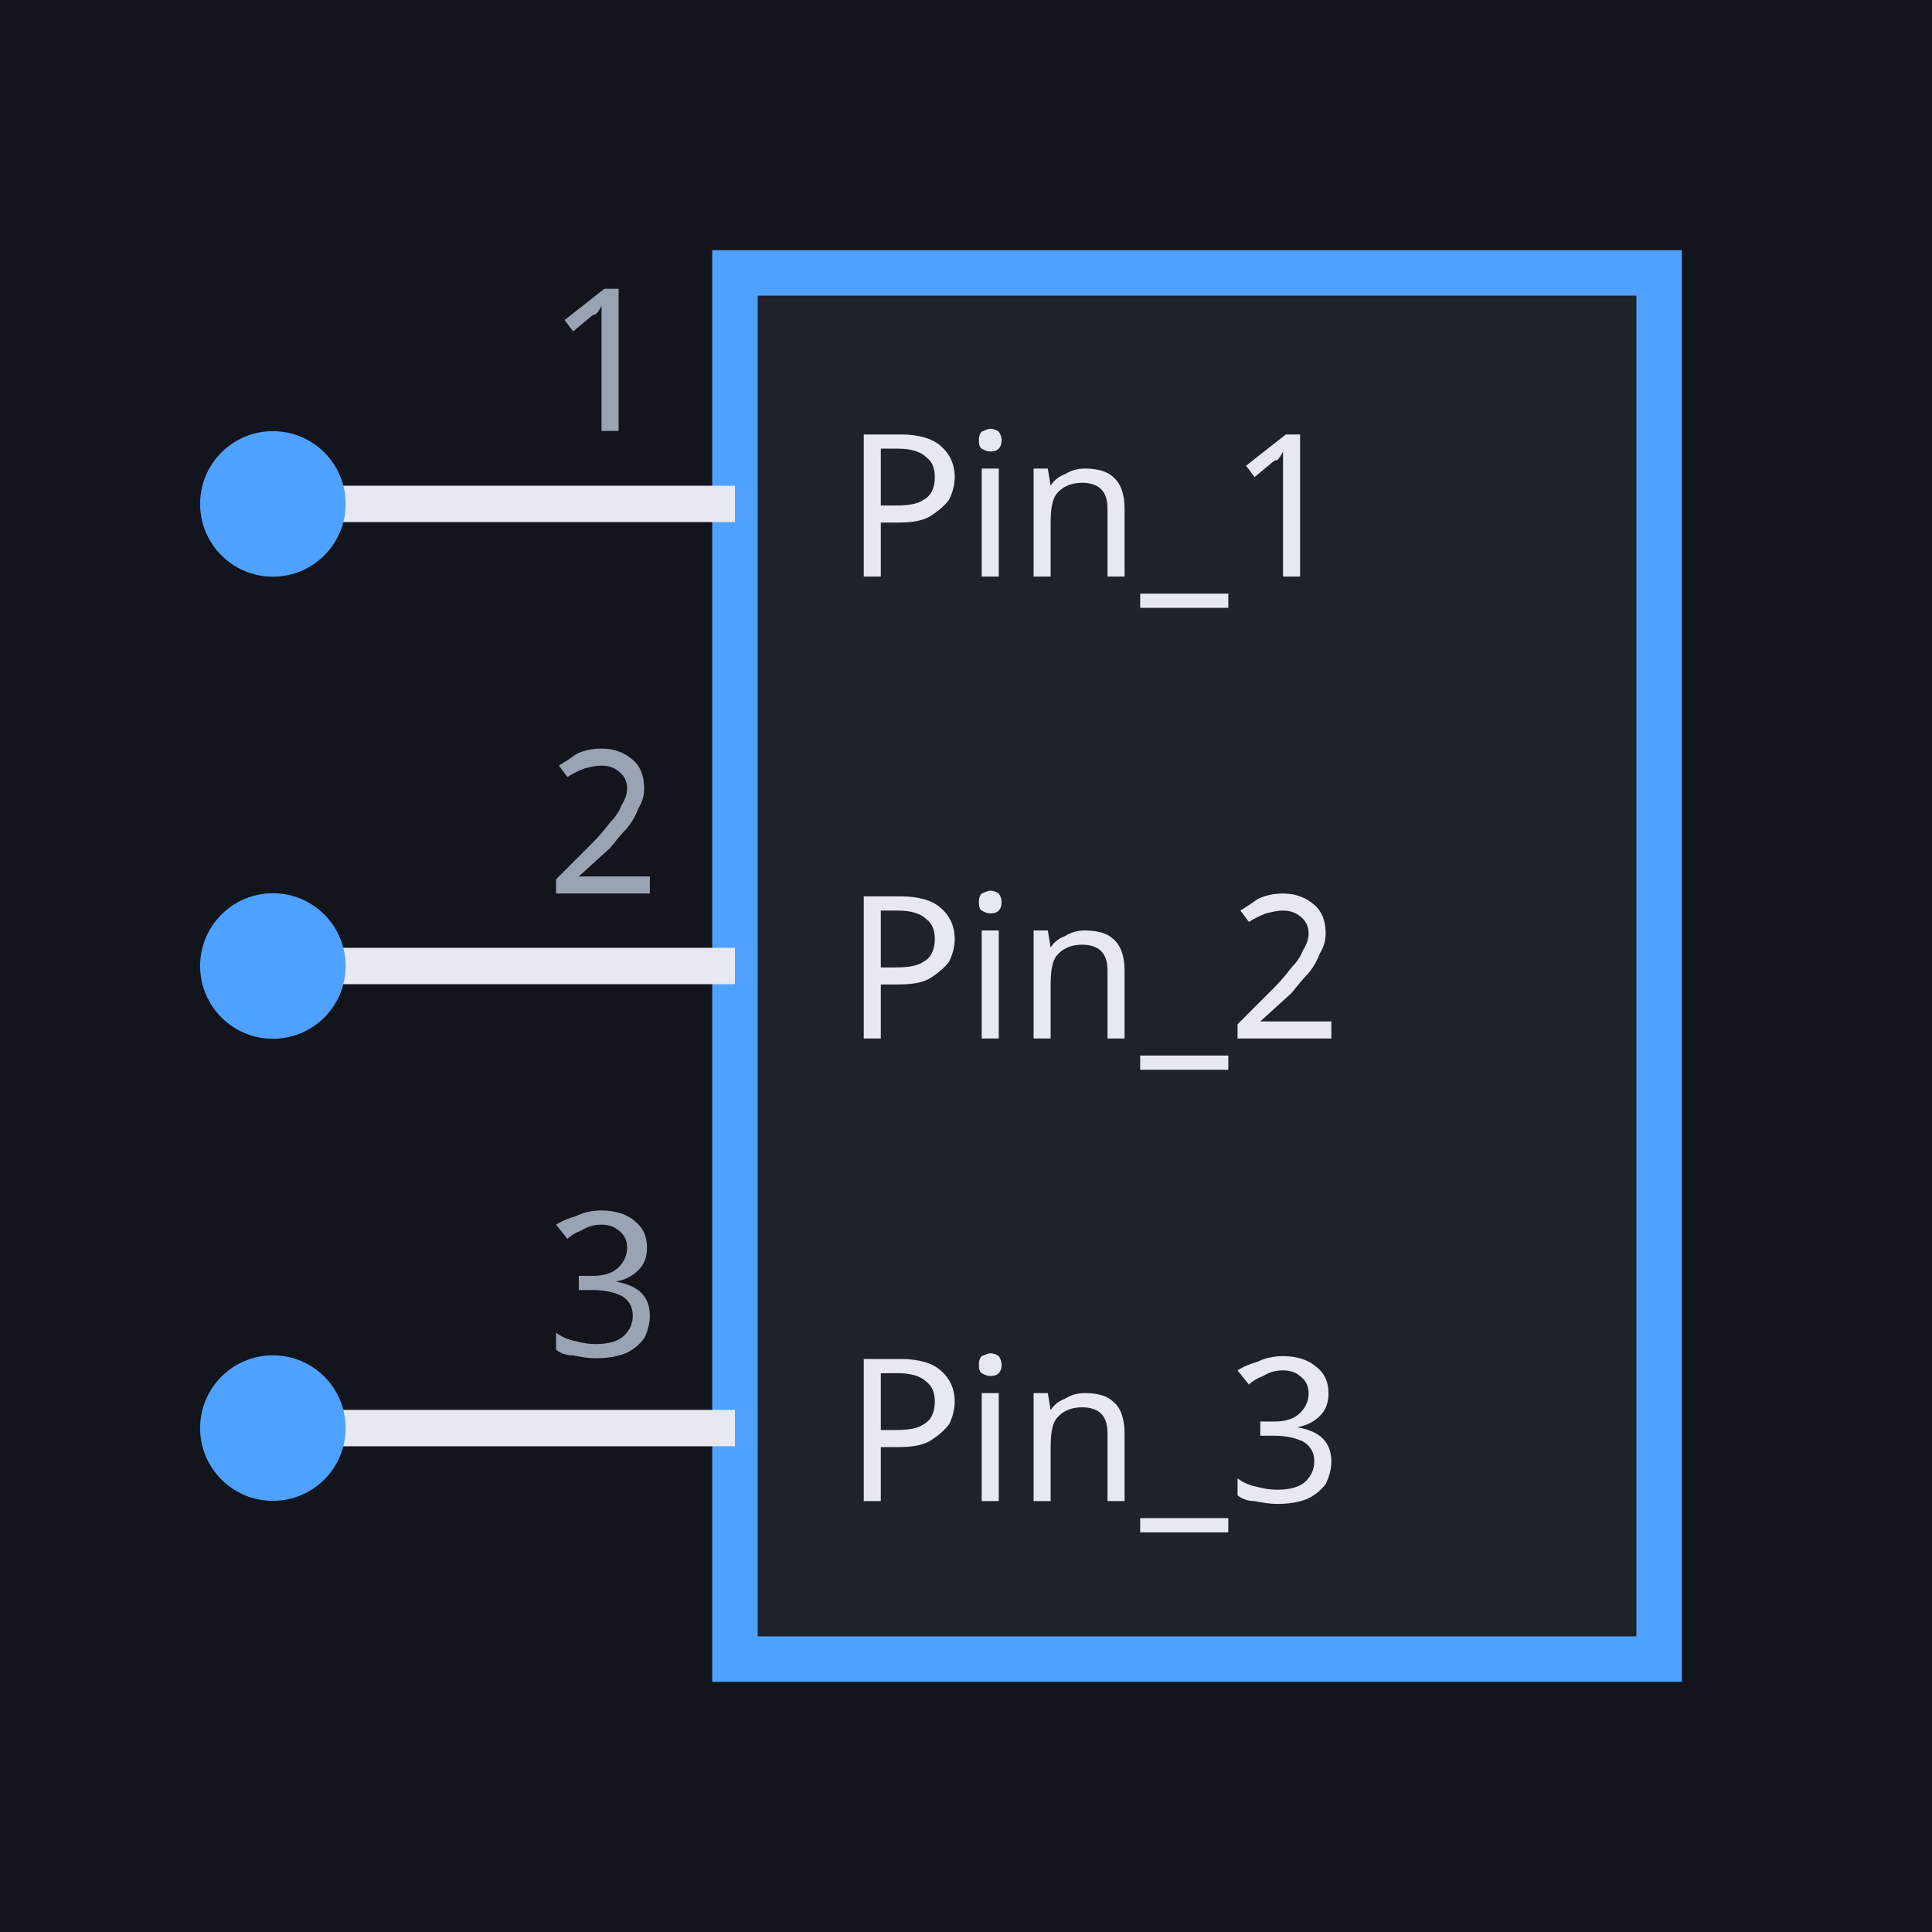
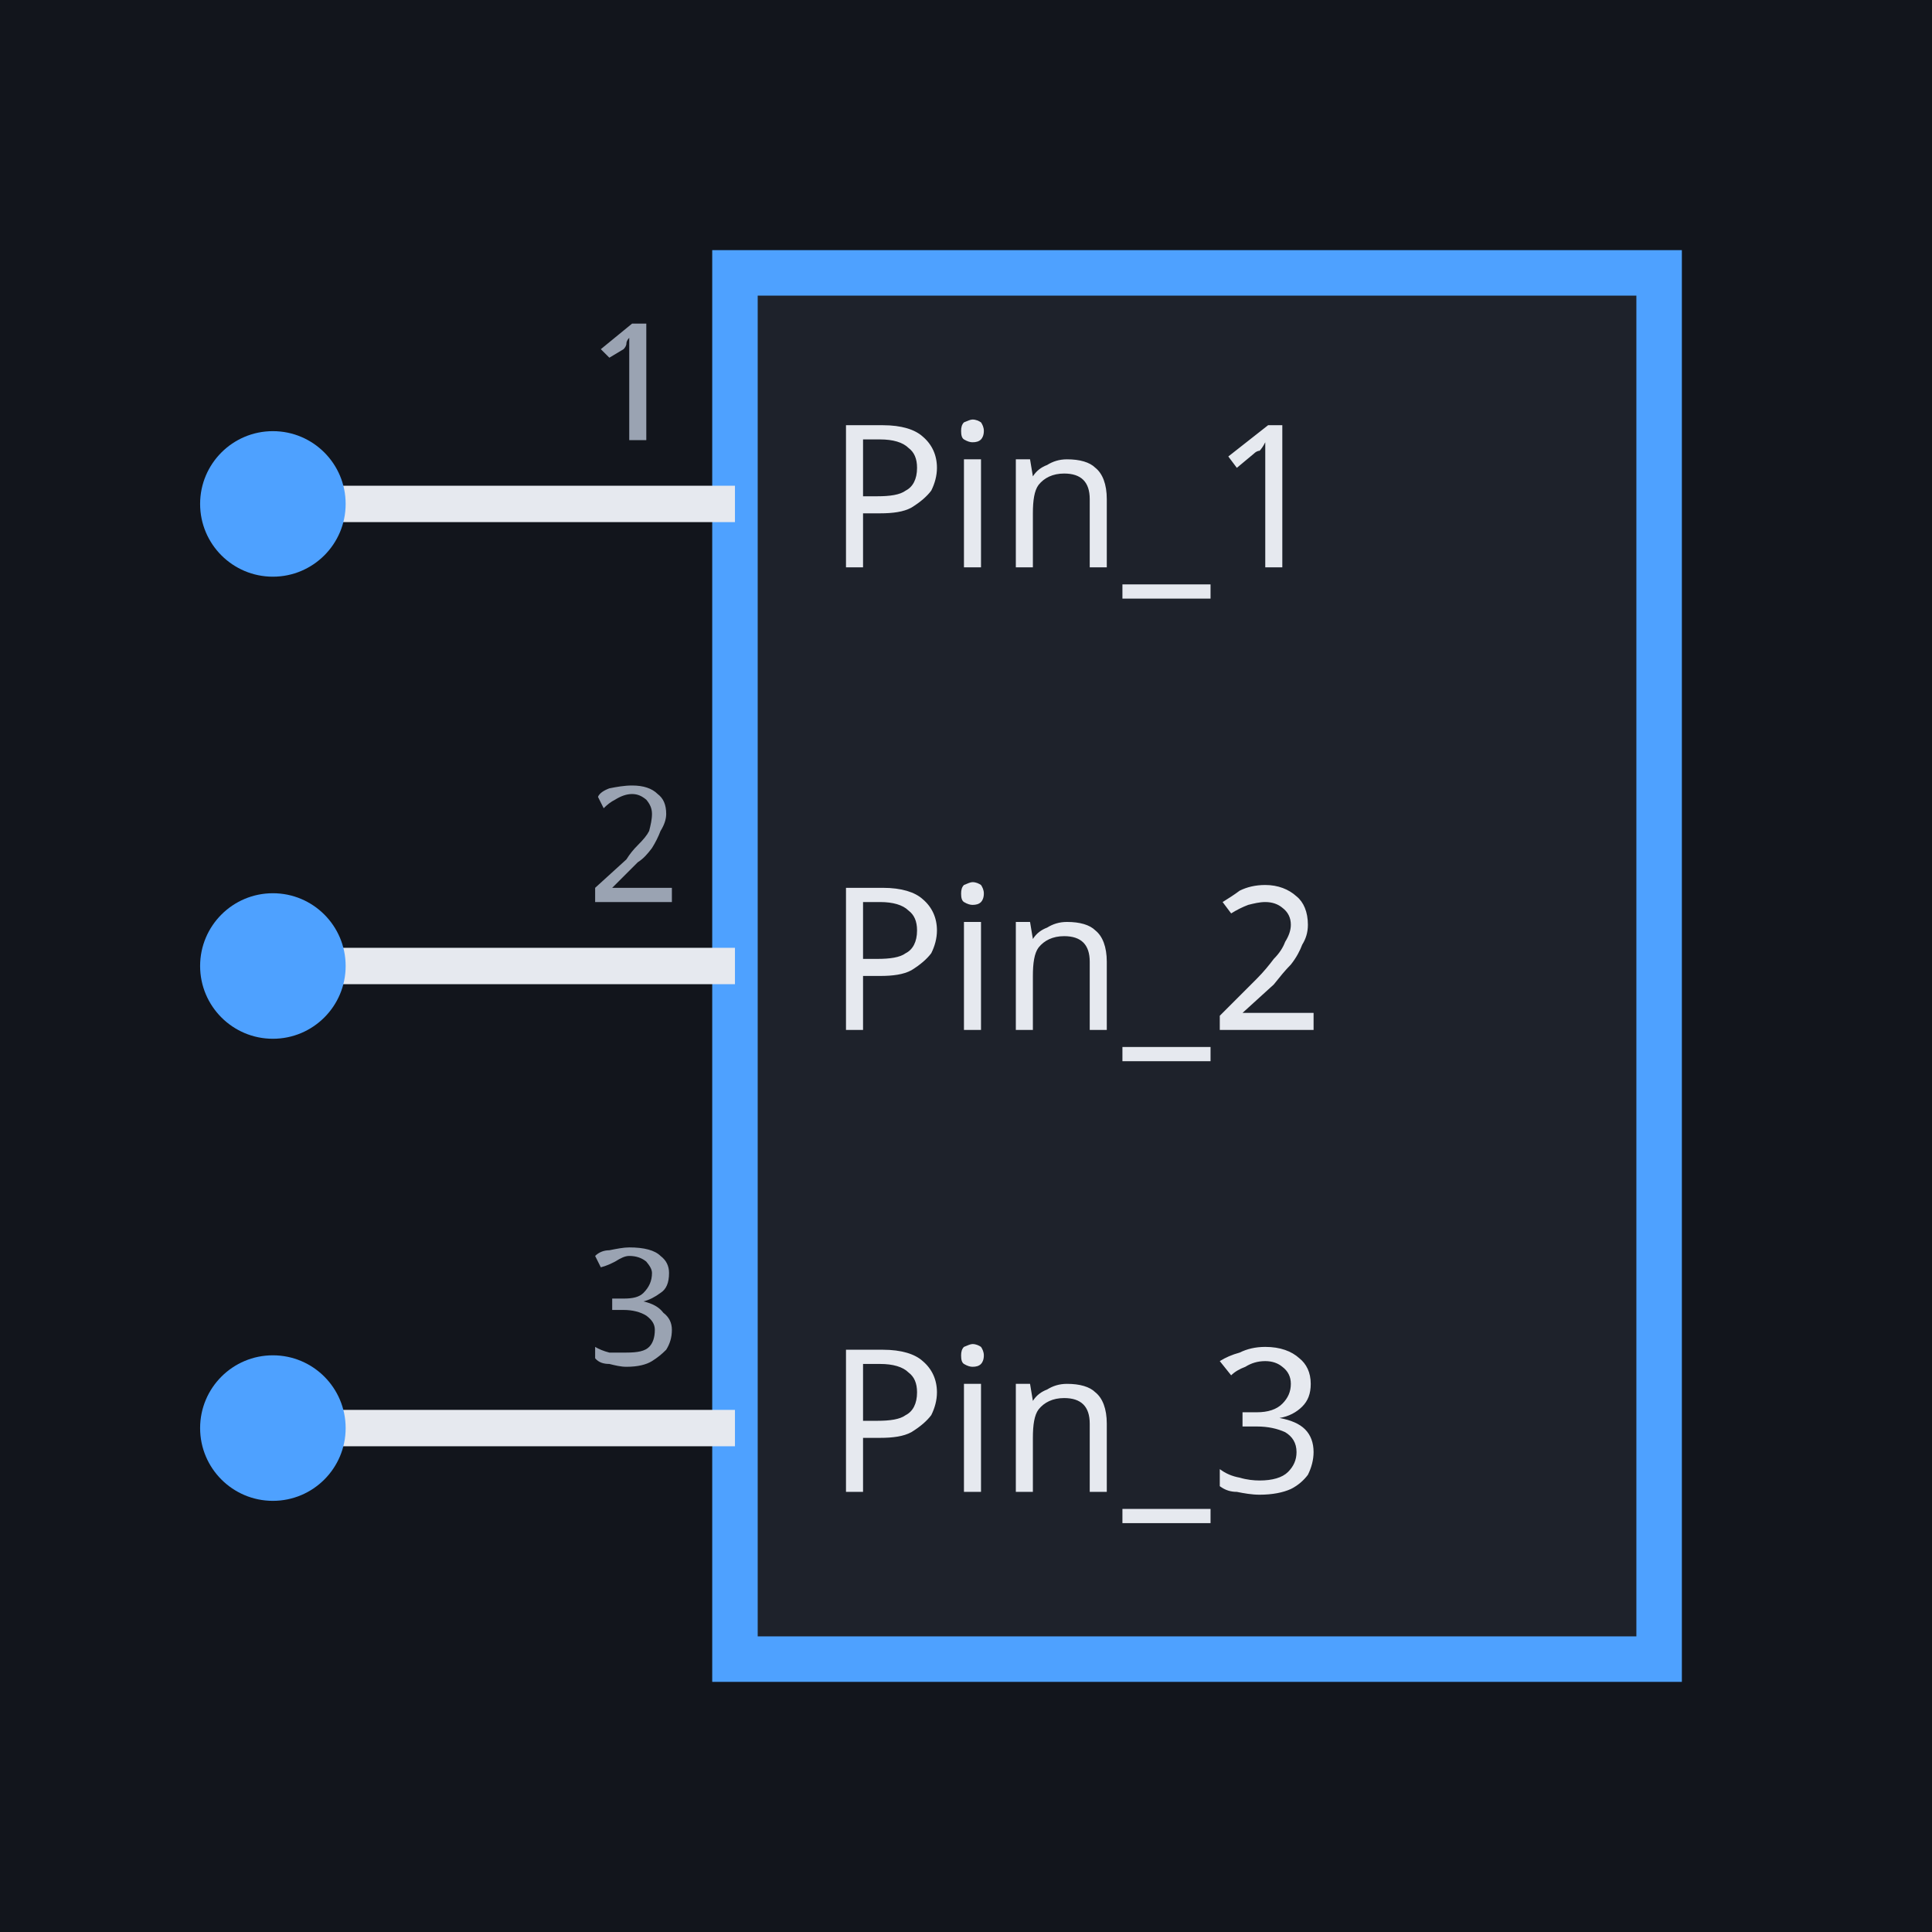
<svg xmlns="http://www.w3.org/2000/svg" viewBox="-6.58 -5.31 10.62 10.62" preserveAspectRatio="xMidYMid meet" style="width:100%;height:100%">
  <rect x="-6.58" y="-5.31" width="10.62" height="10.62" fill="#12151c" />
  <rect x="-2.540" y="-3.810" width="5.080" height="7.620" fill="#1e222b" stroke="#4ea1ff" stroke-width="0.25" />
  <line x1="-5.080" y1="-2.540" x2="-2.540" y2="-2.540" stroke="#e6e9ef" stroke-width="0.2" />
  <circle cx="-5.080" cy="-2.540" r="0.4" fill="#4ea1ff" />
-   <text x="-2.940" y="-2.940" fill="#9aa3b2" font-size="1.1" text-anchor="end" font-family="sans-serif">1</text>
-   <text x="-1.940" y="-2.140" fill="#e6e9ef" font-size="1.1" text-anchor="start" font-family="sans-serif">Pin_1</text>
+   <text x="-2.040" y="-2.190" fill="#e6e9ef" font-size="1.1" text-anchor="start" font-family="sans-serif">Pin_1</text>
+   <text x="-2.840" y="-2.890" fill="#9aa3b2" font-size="0.9" text-anchor="end" font-family="sans-serif">1</text>
  <line x1="-5.080" y1="-0.000" x2="-2.540" y2="-0.000" stroke="#e6e9ef" stroke-width="0.2" />
  <circle cx="-5.080" cy="-0.000" r="0.4" fill="#4ea1ff" />
-   <text x="-2.940" y="-0.400" fill="#9aa3b2" font-size="1.1" text-anchor="end" font-family="sans-serif">2</text>
-   <text x="-1.940" y="0.400" fill="#e6e9ef" font-size="1.1" text-anchor="start" font-family="sans-serif">Pin_2</text>
+   <text x="-2.040" y="0.350" fill="#e6e9ef" font-size="1.1" text-anchor="start" font-family="sans-serif">Pin_2</text>
+   <text x="-2.840" y="-0.350" fill="#9aa3b2" font-size="0.9" text-anchor="end" font-family="sans-serif">2</text>
  <line x1="-5.080" y1="2.540" x2="-2.540" y2="2.540" stroke="#e6e9ef" stroke-width="0.2" />
  <circle cx="-5.080" cy="2.540" r="0.4" fill="#4ea1ff" />
-   <text x="-2.940" y="2.140" fill="#9aa3b2" font-size="1.1" text-anchor="end" font-family="sans-serif">3</text>
-   <text x="-1.940" y="2.940" fill="#e6e9ef" font-size="1.1" text-anchor="start" font-family="sans-serif">Pin_3</text>
+   <text x="-2.040" y="2.890" fill="#e6e9ef" font-size="1.1" text-anchor="start" font-family="sans-serif">Pin_3</text>
+   <text x="-2.840" y="2.190" fill="#9aa3b2" font-size="0.9" text-anchor="end" font-family="sans-serif">3</text>
</svg>
